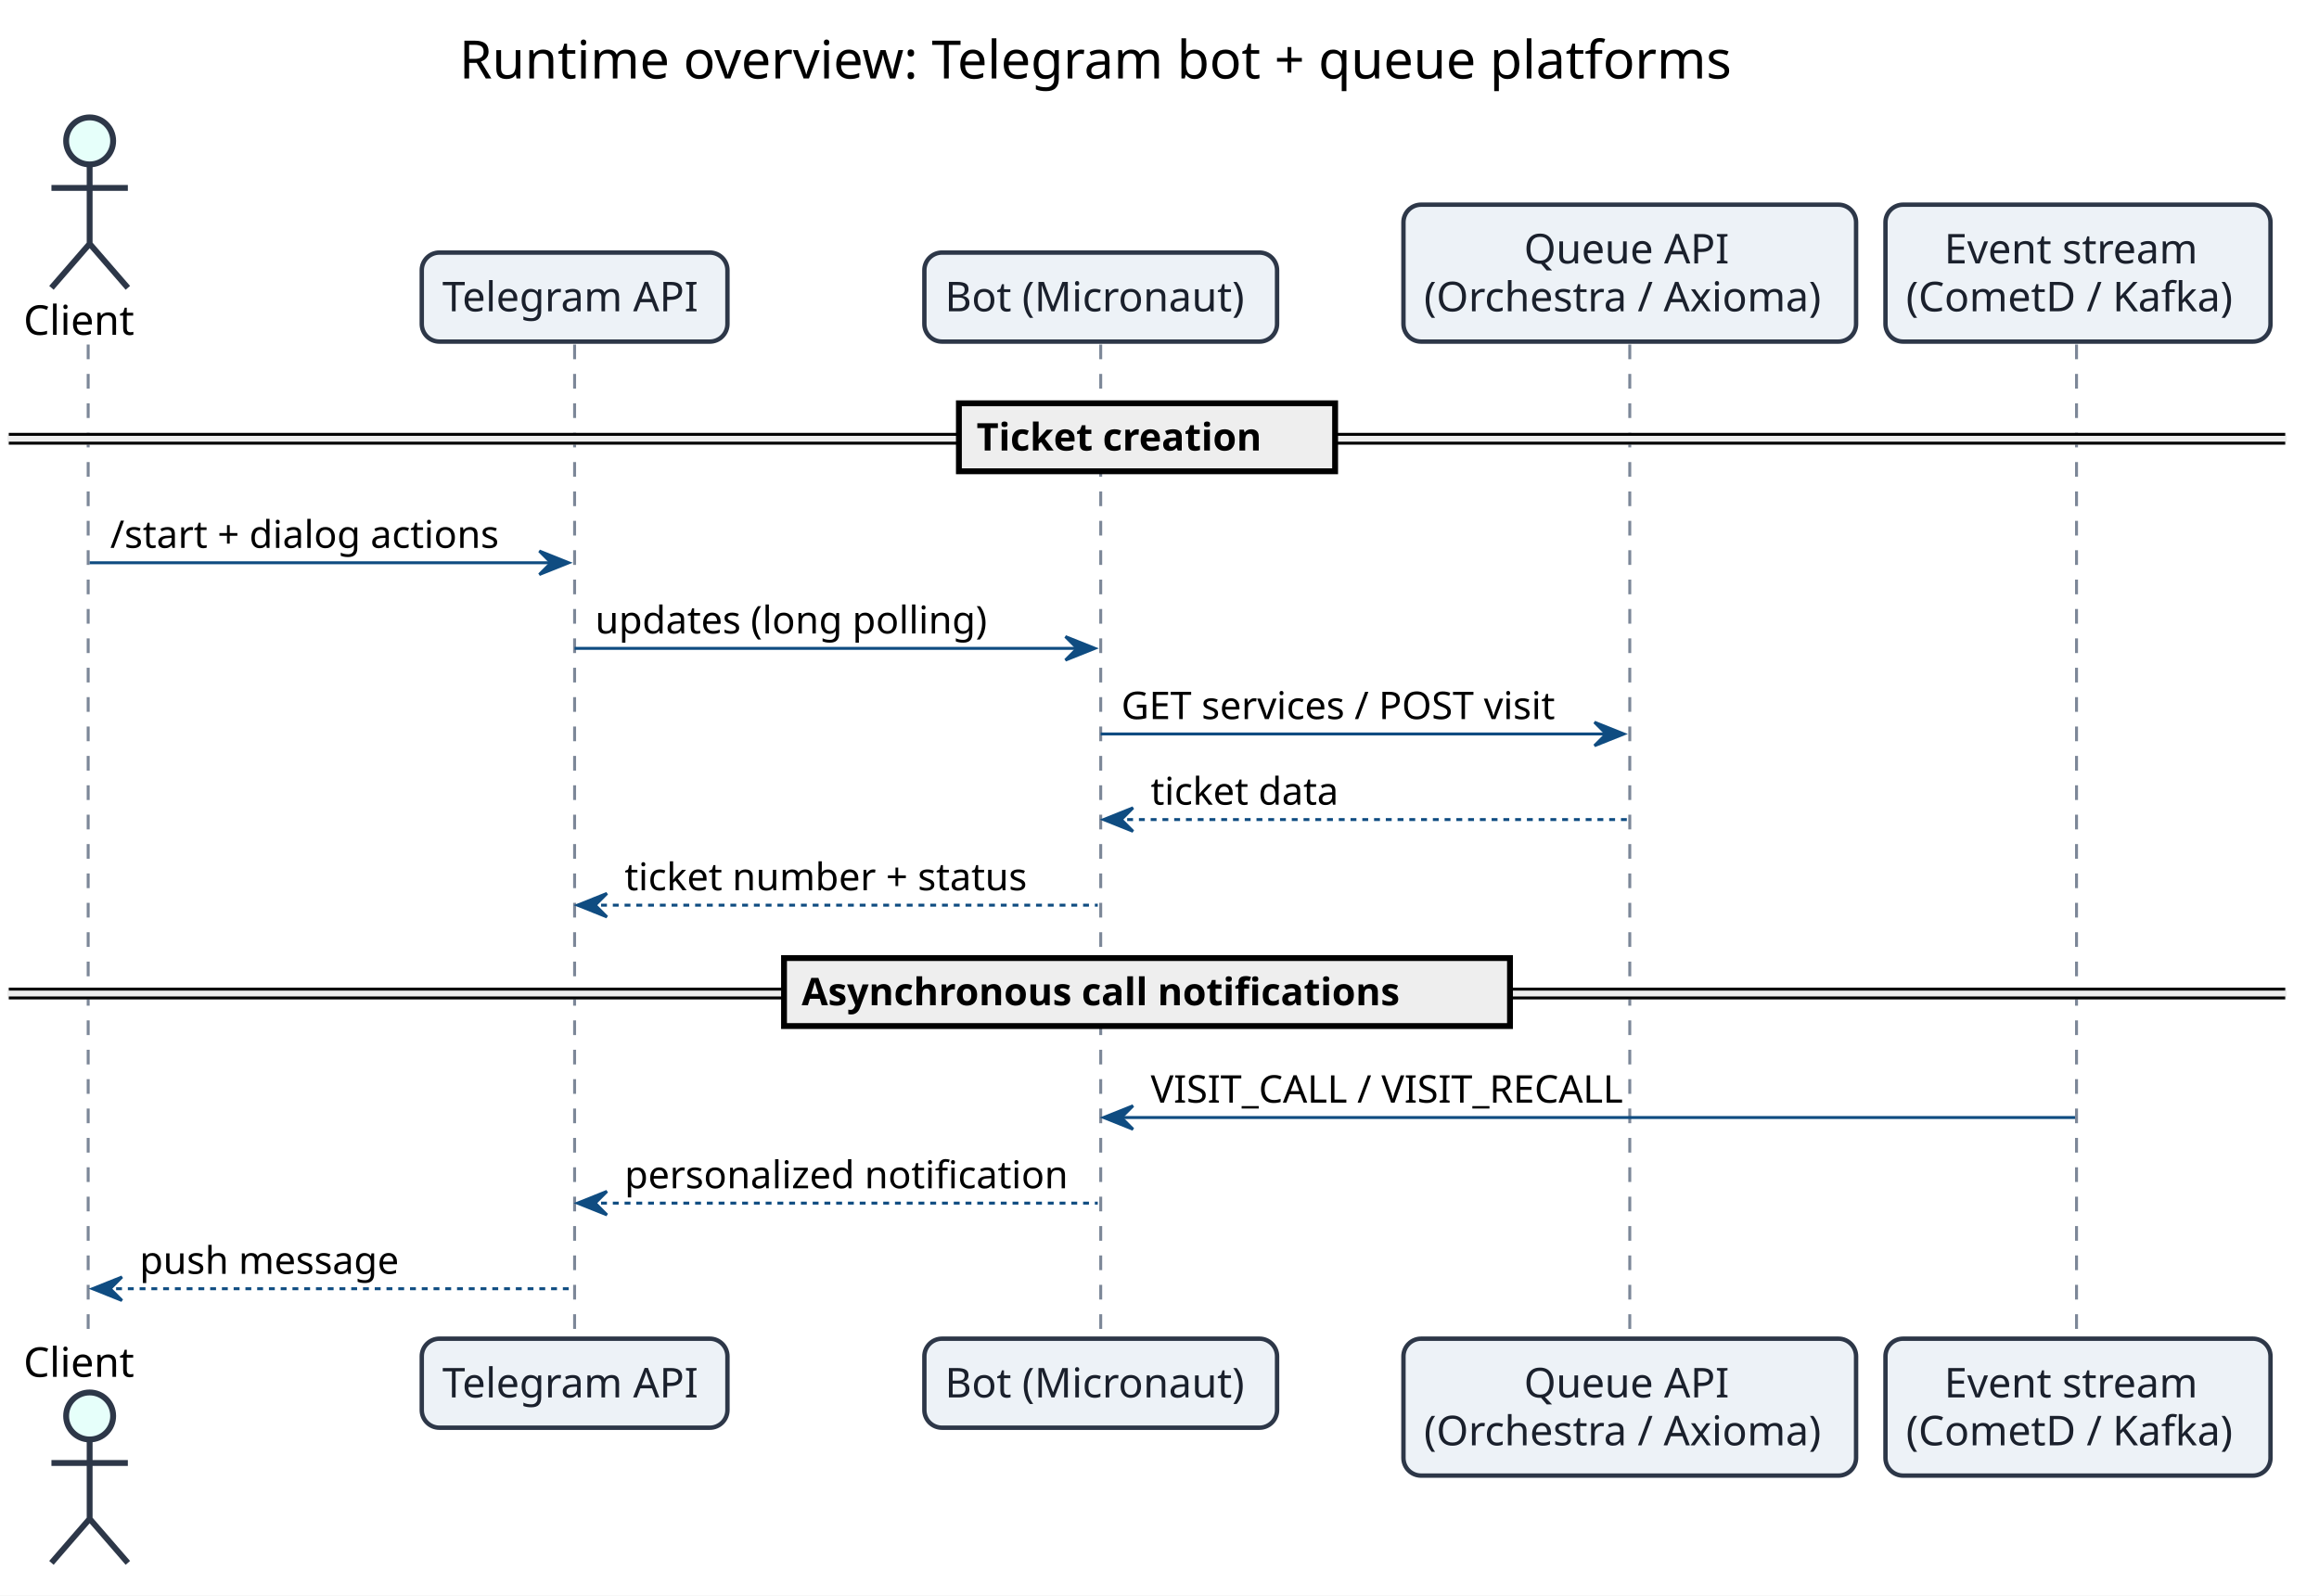
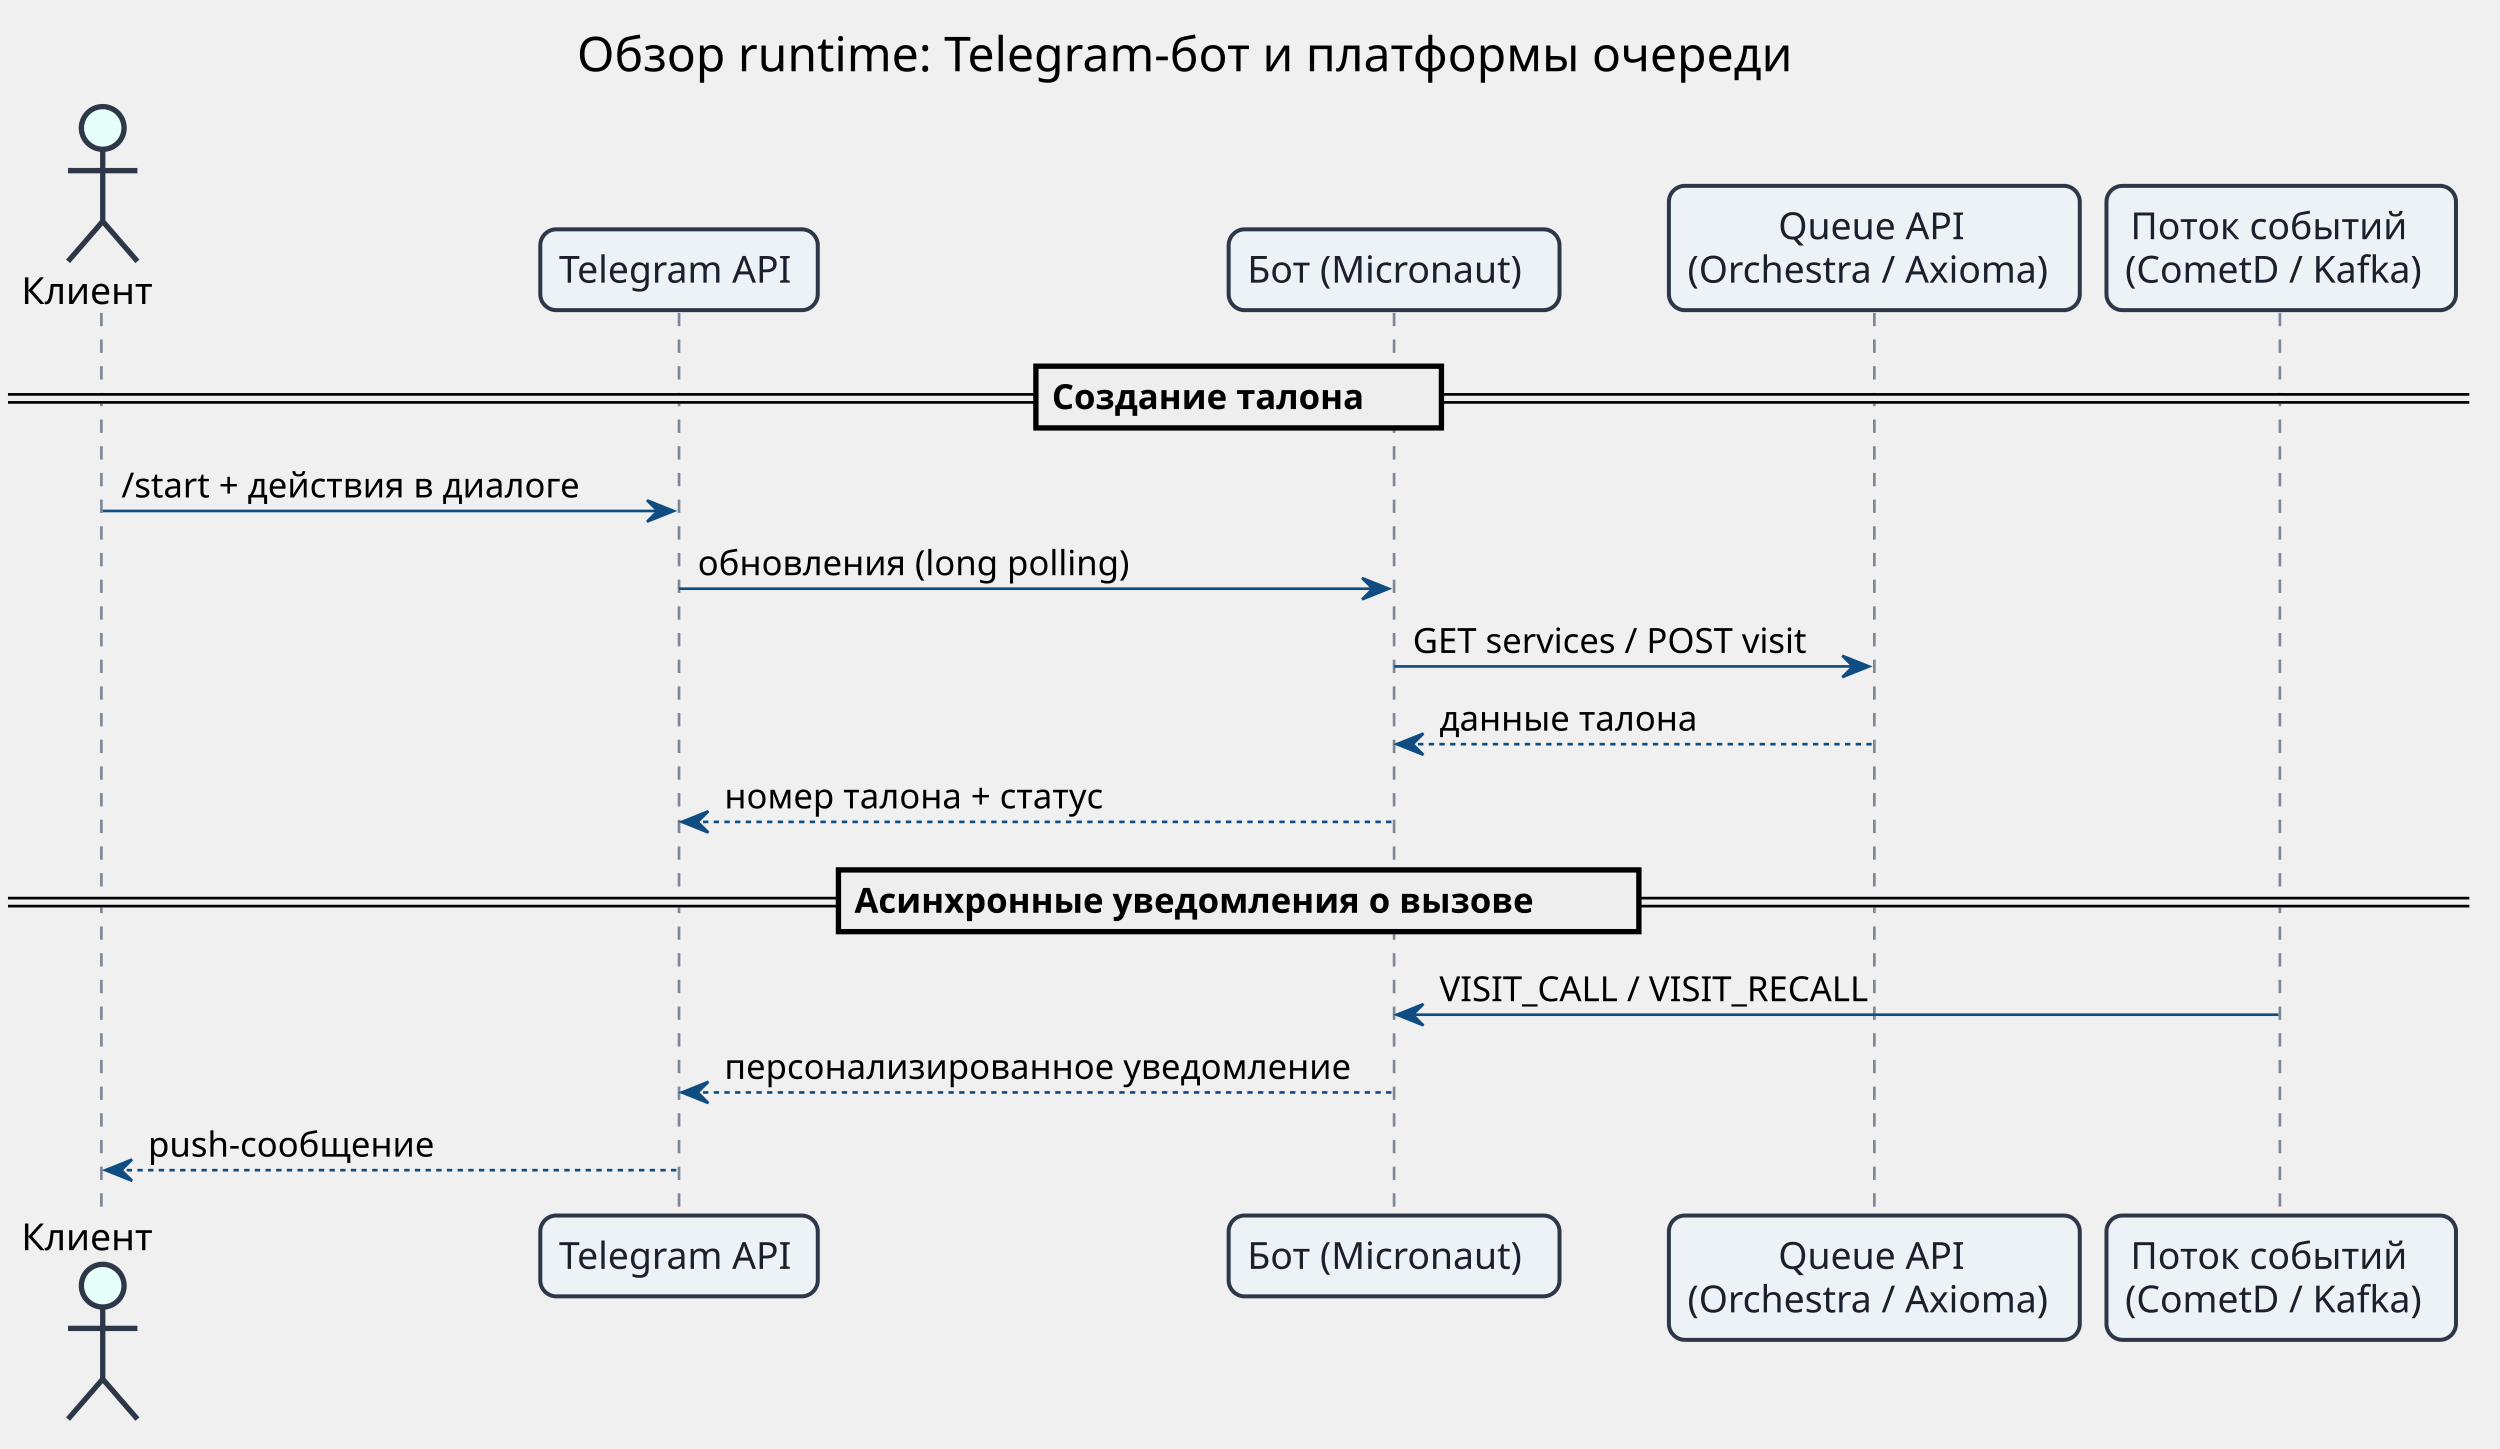
- <svg xmlns="http://www.w3.org/2000/svg" contentScriptType="application/ecmascript" contentStyleType="text/css" height="543px" preserveAspectRatio="none" style="width:789px;height:543px;" version="1.1" viewBox="0 0 789 543" width="789px" zoomAndPan="magnify">
+ <svg xmlns="http://www.w3.org/2000/svg" contentScriptType="application/ecmascript" contentStyleType="text/css" height="543px" preserveAspectRatio="none" style="width:937px;height:543px;" version="1.1" viewBox="0 0 937 543" width="937px" zoomAndPan="magnify">
  <defs />
-   <rect id="svg-background" width="100%" height="100%" fill="#FFFFFF" />
  <g>
-     <text fill="#000000" font-family="sans-serif" font-size="18" lengthAdjust="spacingAndGlyphs" textLength="468" x="156.25" y="26.708">Runtime overview: Telegram bot + queue platforms</text>
-     <line style="stroke: #7C8798; stroke-width: 1.0; stroke-dasharray: 5.0,5.0;" x1="30" x2="30" y1="117.25" y2="456.578" />
-     <line style="stroke: #7C8798; stroke-width: 1.0; stroke-dasharray: 5.0,5.0;" x1="195.5" x2="195.5" y1="117.25" y2="456.578" />
-     <line style="stroke: #7C8798; stroke-width: 1.0; stroke-dasharray: 5.0,5.0;" x1="374.5" x2="374.5" y1="117.25" y2="456.578" />
-     <line style="stroke: #7C8798; stroke-width: 1.0; stroke-dasharray: 5.0,5.0;" x1="554.5" x2="554.5" y1="117.25" y2="456.578" />
-     <line style="stroke: #7C8798; stroke-width: 1.0; stroke-dasharray: 5.0,5.0;" x1="706.5" x2="706.5" y1="117.25" y2="456.578" />
-     <text fill="#000000" font-family="sans-serif" font-size="14" lengthAdjust="spacingAndGlyphs" textLength="39" x="8" y="113.948">Client</text>
-     <ellipse cx="30.5" cy="47.953" fill="#E6FFFA" rx="8" ry="8" style="stroke: #2D3748; stroke-width: 2.0;" />
-     <path d="M30.5,55.953 L30.5,82.953 M17.5,63.953 L43.5,63.953 M30.5,82.953 L17.5,97.953 M30.5,82.953 L43.5,97.953 " fill="none" style="stroke: #2D3748; stroke-width: 2.0;" />
-     <text fill="#000000" font-family="sans-serif" font-size="14" lengthAdjust="spacingAndGlyphs" textLength="39" x="8" y="468.573">Client</text>
-     <ellipse cx="30.5" cy="481.875" fill="#E6FFFA" rx="8" ry="8" style="stroke: #2D3748; stroke-width: 2.0;" />
-     <path d="M30.5,489.875 L30.5,516.875 M17.5,497.875 L43.5,497.875 M30.5,516.875 L17.5,531.875 M30.5,516.875 L43.5,531.875 " fill="none" style="stroke: #2D3748; stroke-width: 2.0;" />
-     <rect fill="#EDF2F7" height="30.297" rx="6" ry="6" style="stroke: #2D3748; stroke-width: 1.5;" width="104" x="143.5" y="85.953" />
-     <text fill="#1A202C" font-family="sans-serif" font-size="14" lengthAdjust="spacingAndGlyphs" textLength="90" x="150.5" y="105.948">Telegram API</text>
-     <rect fill="#EDF2F7" height="30.297" rx="6" ry="6" style="stroke: #2D3748; stroke-width: 1.5;" width="104" x="143.5" y="455.578" />
-     <text fill="#1A202C" font-family="sans-serif" font-size="14" lengthAdjust="spacingAndGlyphs" textLength="90" x="150.5" y="475.573">Telegram API</text>
-     <rect fill="#EDF2F7" height="30.297" rx="6" ry="6" style="stroke: #2D3748; stroke-width: 1.5;" width="120" x="314.5" y="85.953" />
-     <text fill="#1A202C" font-family="sans-serif" font-size="14" lengthAdjust="spacingAndGlyphs" textLength="106" x="321.5" y="105.948">Bot (Micronaut)</text>
-     <rect fill="#EDF2F7" height="30.297" rx="6" ry="6" style="stroke: #2D3748; stroke-width: 1.5;" width="120" x="314.5" y="455.578" />
-     <text fill="#1A202C" font-family="sans-serif" font-size="14" lengthAdjust="spacingAndGlyphs" textLength="106" x="321.5" y="475.573">Bot (Micronaut)</text>
-     <rect fill="#EDF2F7" height="46.594" rx="6" ry="6" style="stroke: #2D3748; stroke-width: 1.5;" width="154" x="477.5" y="69.656" />
-     <text fill="#1A202C" font-family="sans-serif" font-size="14" lengthAdjust="spacingAndGlyphs" textLength="72" x="518.5" y="89.651">Queue API</text>
-     <text fill="#1A202C" font-family="sans-serif" font-size="14" lengthAdjust="spacingAndGlyphs" textLength="140" x="484.5" y="105.948">(Orchestra / Axioma)</text>
-     <rect fill="#EDF2F7" height="46.594" rx="6" ry="6" style="stroke: #2D3748; stroke-width: 1.5;" width="154" x="477.5" y="455.578" />
-     <text fill="#1A202C" font-family="sans-serif" font-size="14" lengthAdjust="spacingAndGlyphs" textLength="72" x="518.5" y="475.573">Queue API</text>
-     <text fill="#1A202C" font-family="sans-serif" font-size="14" lengthAdjust="spacingAndGlyphs" textLength="140" x="484.5" y="491.87">(Orchestra / Axioma)</text>
-     <rect fill="#EDF2F7" height="46.594" rx="6" ry="6" style="stroke: #2D3748; stroke-width: 1.5;" width="131" x="641.5" y="69.656" />
-     <text fill="#1A202C" font-family="sans-serif" font-size="14" lengthAdjust="spacingAndGlyphs" textLength="91" x="661.5" y="89.651">Event stream</text>
-     <text fill="#1A202C" font-family="sans-serif" font-size="14" lengthAdjust="spacingAndGlyphs" textLength="117" x="648.5" y="105.948">(CometD / Kafka)</text>
-     <rect fill="#EDF2F7" height="46.594" rx="6" ry="6" style="stroke: #2D3748; stroke-width: 1.5;" width="131" x="641.5" y="455.578" />
-     <text fill="#1A202C" font-family="sans-serif" font-size="14" lengthAdjust="spacingAndGlyphs" textLength="91" x="661.5" y="475.573">Event stream</text>
-     <text fill="#1A202C" font-family="sans-serif" font-size="14" lengthAdjust="spacingAndGlyphs" textLength="117" x="648.5" y="491.87">(CometD / Kafka)</text>
-     <rect fill="#EEEEEE" height="3" style="stroke: #EEEEEE; stroke-width: 1.0;" width="774.5" x="3" y="147.816" />
-     <line style="stroke: #000000; stroke-width: 1.0;" x1="3" x2="777.5" y1="147.816" y2="147.816" />
-     <line style="stroke: #000000; stroke-width: 1.0;" x1="3" x2="777.5" y1="150.816" y2="150.816" />
-     <rect fill="#EEEEEE" height="23.133" style="stroke: #000000; stroke-width: 2.0;" width="128" x="326.25" y="137.25" />
-     <text fill="#000000" font-family="sans-serif" font-size="13" font-weight="bold" lengthAdjust="spacingAndGlyphs" textLength="109" x="332.25" y="153.317">Ticket creation</text>
-     <polygon fill="#0F4C81" points="183.5,187.516,193.5,191.516,183.5,195.516,187.5,191.516" style="stroke: #0F4C81; stroke-width: 1.0;" />
-     <line style="stroke: #0F4C81; stroke-width: 1.0;" x1="30.5" x2="189.5" y1="191.516" y2="191.516" />
-     <text fill="#000000" font-family="sans-serif" font-size="13" lengthAdjust="spacingAndGlyphs" textLength="141" x="37.5" y="186.45">/start + dialog actions</text>
-     <polygon fill="#0F4C81" points="362.5,216.648,372.5,220.648,362.5,224.648,366.5,220.648" style="stroke: #0F4C81; stroke-width: 1.0;" />
-     <line style="stroke: #0F4C81; stroke-width: 1.0;" x1="195.5" x2="368.5" y1="220.648" y2="220.648" />
-     <text fill="#000000" font-family="sans-serif" font-size="13" lengthAdjust="spacingAndGlyphs" textLength="138" x="202.5" y="215.583">updates (long polling)</text>
-     <polygon fill="#0F4C81" points="542.5,245.781,552.5,249.781,542.5,253.781,546.5,249.781" style="stroke: #0F4C81; stroke-width: 1.0;" />
-     <line style="stroke: #0F4C81; stroke-width: 1.0;" x1="374.5" x2="548.5" y1="249.781" y2="249.781" />
-     <text fill="#000000" font-family="sans-serif" font-size="13" lengthAdjust="spacingAndGlyphs" textLength="156" x="381.5" y="244.715">GET services / POST visit</text>
-     <polygon fill="#0F4C81" points="385.5,274.914,375.5,278.914,385.5,282.914,381.5,278.914" style="stroke: #0F4C81; stroke-width: 1.0;" />
-     <line style="stroke: #0F4C81; stroke-width: 1.0; stroke-dasharray: 2.0,2.0;" x1="379.5" x2="553.5" y1="278.914" y2="278.914" />
-     <text fill="#000000" font-family="sans-serif" font-size="13" lengthAdjust="spacingAndGlyphs" textLength="68" x="391.5" y="273.848">ticket data</text>
-     <polygon fill="#0F4C81" points="206.5,304.047,196.5,308.047,206.5,312.047,202.5,308.047" style="stroke: #0F4C81; stroke-width: 1.0;" />
-     <line style="stroke: #0F4C81; stroke-width: 1.0; stroke-dasharray: 2.0,2.0;" x1="200.5" x2="373.5" y1="308.047" y2="308.047" />
-     <text fill="#000000" font-family="sans-serif" font-size="13" lengthAdjust="spacingAndGlyphs" textLength="148" x="212.5" y="302.981">ticket number + status</text>
-     <rect fill="#EEEEEE" height="3" style="stroke: #EEEEEE; stroke-width: 1.0;" width="774.5" x="3" y="336.613" />
-     <line style="stroke: #000000; stroke-width: 1.0;" x1="3" x2="777.5" y1="336.613" y2="336.613" />
-     <line style="stroke: #000000; stroke-width: 1.0;" x1="3" x2="777.5" y1="339.613" y2="339.613" />
-     <rect fill="#EEEEEE" height="23.133" style="stroke: #000000; stroke-width: 2.0;" width="247" x="266.75" y="326.047" />
-     <text fill="#000000" font-family="sans-serif" font-size="13" font-weight="bold" lengthAdjust="spacingAndGlyphs" textLength="228" x="272.75" y="342.114">Asynchronous call notifications</text>
-     <polygon fill="#0F4C81" points="385.5,376.312,375.5,380.312,385.5,384.312,381.5,380.312" style="stroke: #0F4C81; stroke-width: 1.0;" />
-     <line style="stroke: #0F4C81; stroke-width: 1.0;" x1="379.5" x2="706" y1="380.312" y2="380.312" />
-     <text fill="#000000" font-family="sans-serif" font-size="13" lengthAdjust="spacingAndGlyphs" textLength="168" x="391.5" y="375.247">VISIT_CALL / VISIT_RECALL</text>
-     <polygon fill="#0F4C81" points="206.5,405.445,196.5,409.445,206.5,413.445,202.5,409.445" style="stroke: #0F4C81; stroke-width: 1.0;" />
-     <line style="stroke: #0F4C81; stroke-width: 1.0; stroke-dasharray: 2.0,2.0;" x1="200.5" x2="373.5" y1="409.445" y2="409.445" />
-     <text fill="#000000" font-family="sans-serif" font-size="13" lengthAdjust="spacingAndGlyphs" textLength="155" x="212.5" y="404.379">personalized notification</text>
-     <polygon fill="#0F4C81" points="41.5,434.578,31.5,438.578,41.5,442.578,37.5,438.578" style="stroke: #0F4C81; stroke-width: 1.0;" />
-     <line style="stroke: #0F4C81; stroke-width: 1.0; stroke-dasharray: 2.0,2.0;" x1="35.5" x2="194.5" y1="438.578" y2="438.578" />
-     <text fill="#000000" font-family="sans-serif" font-size="13" lengthAdjust="spacingAndGlyphs" textLength="94" x="47.5" y="433.512">push message</text>
+     <text fill="#000000" font-family="sans-serif" font-size="18" lengthAdjust="spacingAndGlyphs" textLength="496" x="216.25" y="26.708">Обзор runtime: Telegram-бот и платформы очереди</text>
+     <line style="stroke: #7C8798; stroke-width: 1.0; stroke-dasharray: 5.0,5.0;" x1="38" x2="38" y1="117.25" y2="456.578" />
+     <line style="stroke: #7C8798; stroke-width: 1.0; stroke-dasharray: 5.0,5.0;" x1="254.5" x2="254.5" y1="117.25" y2="456.578" />
+     <line style="stroke: #7C8798; stroke-width: 1.0; stroke-dasharray: 5.0,5.0;" x1="522.5" x2="522.5" y1="117.25" y2="456.578" />
+     <line style="stroke: #7C8798; stroke-width: 1.0; stroke-dasharray: 5.0,5.0;" x1="702.5" x2="702.5" y1="117.25" y2="456.578" />
+     <line style="stroke: #7C8798; stroke-width: 1.0; stroke-dasharray: 5.0,5.0;" x1="854.5" x2="854.5" y1="117.25" y2="456.578" />
+     <text fill="#000000" font-family="sans-serif" font-size="14" lengthAdjust="spacingAndGlyphs" textLength="55" x="8" y="113.948">Клиент</text>
+     <ellipse cx="38.5" cy="47.953" fill="#E6FFFA" rx="8" ry="8" style="stroke: #2D3748; stroke-width: 2.0;" />
+     <path d="M38.5,55.953 L38.5,82.953 M25.5,63.953 L51.5,63.953 M38.5,82.953 L25.5,97.953 M38.5,82.953 L51.5,97.953 " fill="none" style="stroke: #2D3748; stroke-width: 2.0;" />
+     <text fill="#000000" font-family="sans-serif" font-size="14" lengthAdjust="spacingAndGlyphs" textLength="55" x="8" y="468.573">Клиент</text>
+     <ellipse cx="38.5" cy="481.875" fill="#E6FFFA" rx="8" ry="8" style="stroke: #2D3748; stroke-width: 2.0;" />
+     <path d="M38.5,489.875 L38.5,516.875 M25.5,497.875 L51.5,497.875 M38.5,516.875 L25.5,531.875 M38.5,516.875 L51.5,531.875 " fill="none" style="stroke: #2D3748; stroke-width: 2.0;" />
+     <rect fill="#EDF2F7" height="30.297" rx="6" ry="6" style="stroke: #2D3748; stroke-width: 1.5;" width="104" x="202.5" y="85.953" />
+     <text fill="#1A202C" font-family="sans-serif" font-size="14" lengthAdjust="spacingAndGlyphs" textLength="90" x="209.5" y="105.948">Telegram API</text>
+     <rect fill="#EDF2F7" height="30.297" rx="6" ry="6" style="stroke: #2D3748; stroke-width: 1.5;" width="104" x="202.5" y="455.578" />
+     <text fill="#1A202C" font-family="sans-serif" font-size="14" lengthAdjust="spacingAndGlyphs" textLength="90" x="209.5" y="475.573">Telegram API</text>
+     <rect fill="#EDF2F7" height="30.297" rx="6" ry="6" style="stroke: #2D3748; stroke-width: 1.5;" width="124" x="460.5" y="85.953" />
+     <text fill="#1A202C" font-family="sans-serif" font-size="14" lengthAdjust="spacingAndGlyphs" textLength="110" x="467.5" y="105.948">Бот (Micronaut)</text>
+     <rect fill="#EDF2F7" height="30.297" rx="6" ry="6" style="stroke: #2D3748; stroke-width: 1.5;" width="124" x="460.5" y="455.578" />
+     <text fill="#1A202C" font-family="sans-serif" font-size="14" lengthAdjust="spacingAndGlyphs" textLength="110" x="467.5" y="475.573">Бот (Micronaut)</text>
+     <rect fill="#EDF2F7" height="46.594" rx="6" ry="6" style="stroke: #2D3748; stroke-width: 1.5;" width="154" x="625.5" y="69.656" />
+     <text fill="#1A202C" font-family="sans-serif" font-size="14" lengthAdjust="spacingAndGlyphs" textLength="72" x="666.5" y="89.651">Queue API</text>
+     <text fill="#1A202C" font-family="sans-serif" font-size="14" lengthAdjust="spacingAndGlyphs" textLength="140" x="632.5" y="105.948">(Orchestra / Axioma)</text>
+     <rect fill="#EDF2F7" height="46.594" rx="6" ry="6" style="stroke: #2D3748; stroke-width: 1.5;" width="154" x="625.5" y="455.578" />
+     <text fill="#1A202C" font-family="sans-serif" font-size="14" lengthAdjust="spacingAndGlyphs" textLength="72" x="666.5" y="475.573">Queue API</text>
+     <text fill="#1A202C" font-family="sans-serif" font-size="14" lengthAdjust="spacingAndGlyphs" textLength="140" x="632.5" y="491.87">(Orchestra / Axioma)</text>
+     <rect fill="#EDF2F7" height="46.594" rx="6" ry="6" style="stroke: #2D3748; stroke-width: 1.5;" width="131" x="789.5" y="69.656" />
+     <text fill="#1A202C" font-family="sans-serif" font-size="14" lengthAdjust="spacingAndGlyphs" textLength="113" x="798.5" y="89.651">Поток событий</text>
+     <text fill="#1A202C" font-family="sans-serif" font-size="14" lengthAdjust="spacingAndGlyphs" textLength="117" x="796.5" y="105.948">(CometD / Kafka)</text>
+     <rect fill="#EDF2F7" height="46.594" rx="6" ry="6" style="stroke: #2D3748; stroke-width: 1.5;" width="131" x="789.5" y="455.578" />
+     <text fill="#1A202C" font-family="sans-serif" font-size="14" lengthAdjust="spacingAndGlyphs" textLength="113" x="798.5" y="475.573">Поток событий</text>
+     <text fill="#1A202C" font-family="sans-serif" font-size="14" lengthAdjust="spacingAndGlyphs" textLength="117" x="796.5" y="491.87">(CometD / Kafka)</text>
+     <rect fill="#EEEEEE" height="3" style="stroke: #EEEEEE; stroke-width: 1.0;" width="922.5" x="3" y="147.816" />
+     <line style="stroke: #000000; stroke-width: 1.0;" x1="3" x2="925.5" y1="147.816" y2="147.816" />
+     <line style="stroke: #000000; stroke-width: 1.0;" x1="3" x2="925.5" y1="150.816" y2="150.816" />
+     <rect fill="#EEEEEE" height="23.133" style="stroke: #000000; stroke-width: 2.0;" width="152" x="388.25" y="137.25" />
+     <text fill="#000000" font-family="sans-serif" font-size="13" font-weight="bold" lengthAdjust="spacingAndGlyphs" textLength="133" x="394.25" y="153.317">Создание талона</text>
+     <polygon fill="#0F4C81" points="242.5,187.516,252.5,191.516,242.5,195.516,246.5,191.516" style="stroke: #0F4C81; stroke-width: 1.0;" />
+     <line style="stroke: #0F4C81; stroke-width: 1.0;" x1="38.5" x2="248.5" y1="191.516" y2="191.516" />
+     <text fill="#000000" font-family="sans-serif" font-size="13" lengthAdjust="spacingAndGlyphs" textLength="192" x="45.5" y="186.45">/start + действия в диалоге</text>
+     <polygon fill="#0F4C81" points="510.5,216.648,520.5,220.648,510.5,224.648,514.5,220.648" style="stroke: #0F4C81; stroke-width: 1.0;" />
+     <line style="stroke: #0F4C81; stroke-width: 1.0;" x1="254.5" x2="516.5" y1="220.648" y2="220.648" />
+     <text fill="#000000" font-family="sans-serif" font-size="13" lengthAdjust="spacingAndGlyphs" textLength="166" x="261.5" y="215.583">обновления (long polling)</text>
+     <polygon fill="#0F4C81" points="690.5,245.781,700.5,249.781,690.5,253.781,694.5,249.781" style="stroke: #0F4C81; stroke-width: 1.0;" />
+     <line style="stroke: #0F4C81; stroke-width: 1.0;" x1="522.5" x2="696.5" y1="249.781" y2="249.781" />
+     <text fill="#000000" font-family="sans-serif" font-size="13" lengthAdjust="spacingAndGlyphs" textLength="156" x="529.5" y="244.715">GET services / POST visit</text>
+     <polygon fill="#0F4C81" points="533.5,274.914,523.5,278.914,533.5,282.914,529.5,278.914" style="stroke: #0F4C81; stroke-width: 1.0;" />
+     <line style="stroke: #0F4C81; stroke-width: 1.0; stroke-dasharray: 2.0,2.0;" x1="527.5" x2="701.5" y1="278.914" y2="278.914" />
+     <text fill="#000000" font-family="sans-serif" font-size="13" lengthAdjust="spacingAndGlyphs" textLength="105" x="539.5" y="273.848">данные талона</text>
+     <polygon fill="#0F4C81" points="265.5,304.047,255.5,308.047,265.5,312.047,261.5,308.047" style="stroke: #0F4C81; stroke-width: 1.0;" />
+     <line style="stroke: #0F4C81; stroke-width: 1.0; stroke-dasharray: 2.0,2.0;" x1="259.5" x2="521.5" y1="308.047" y2="308.047" />
+     <text fill="#000000" font-family="sans-serif" font-size="13" lengthAdjust="spacingAndGlyphs" textLength="160" x="271.5" y="302.981">номер талона + статус</text>
+     <rect fill="#EEEEEE" height="3" style="stroke: #EEEEEE; stroke-width: 1.0;" width="922.5" x="3" y="336.613" />
+     <line style="stroke: #000000; stroke-width: 1.0;" x1="3" x2="925.5" y1="336.613" y2="336.613" />
+     <line style="stroke: #000000; stroke-width: 1.0;" x1="3" x2="925.5" y1="339.613" y2="339.613" />
+     <rect fill="#EEEEEE" height="23.133" style="stroke: #000000; stroke-width: 2.0;" width="300" x="314.25" y="326.047" />
+     <text fill="#000000" font-family="sans-serif" font-size="13" font-weight="bold" lengthAdjust="spacingAndGlyphs" textLength="281" x="320.25" y="342.114">Асинхронные уведомления о вызове</text>
+     <polygon fill="#0F4C81" points="533.5,376.312,523.5,380.312,533.5,384.312,529.5,380.312" style="stroke: #0F4C81; stroke-width: 1.0;" />
+     <line style="stroke: #0F4C81; stroke-width: 1.0;" x1="527.5" x2="854" y1="380.312" y2="380.312" />
+     <text fill="#000000" font-family="sans-serif" font-size="13" lengthAdjust="spacingAndGlyphs" textLength="168" x="539.5" y="375.247">VISIT_CALL / VISIT_RECALL</text>
+     <polygon fill="#0F4C81" points="265.5,405.445,255.5,409.445,265.5,413.445,261.5,409.445" style="stroke: #0F4C81; stroke-width: 1.0;" />
+     <line style="stroke: #0F4C81; stroke-width: 1.0; stroke-dasharray: 2.0,2.0;" x1="259.5" x2="521.5" y1="409.445" y2="409.445" />
+     <text fill="#000000" font-family="sans-serif" font-size="13" lengthAdjust="spacingAndGlyphs" textLength="244" x="271.5" y="404.379">персонализированное уведомление</text>
+     <polygon fill="#0F4C81" points="49.5,434.578,39.5,438.578,49.5,442.578,45.5,438.578" style="stroke: #0F4C81; stroke-width: 1.0;" />
+     <line style="stroke: #0F4C81; stroke-width: 1.0; stroke-dasharray: 2.0,2.0;" x1="43.5" x2="253.5" y1="438.578" y2="438.578" />
+     <text fill="#000000" font-family="sans-serif" font-size="13" lengthAdjust="spacingAndGlyphs" textLength="111" x="55.5" y="433.512">push-сообщение</text>
  </g>
</svg>
